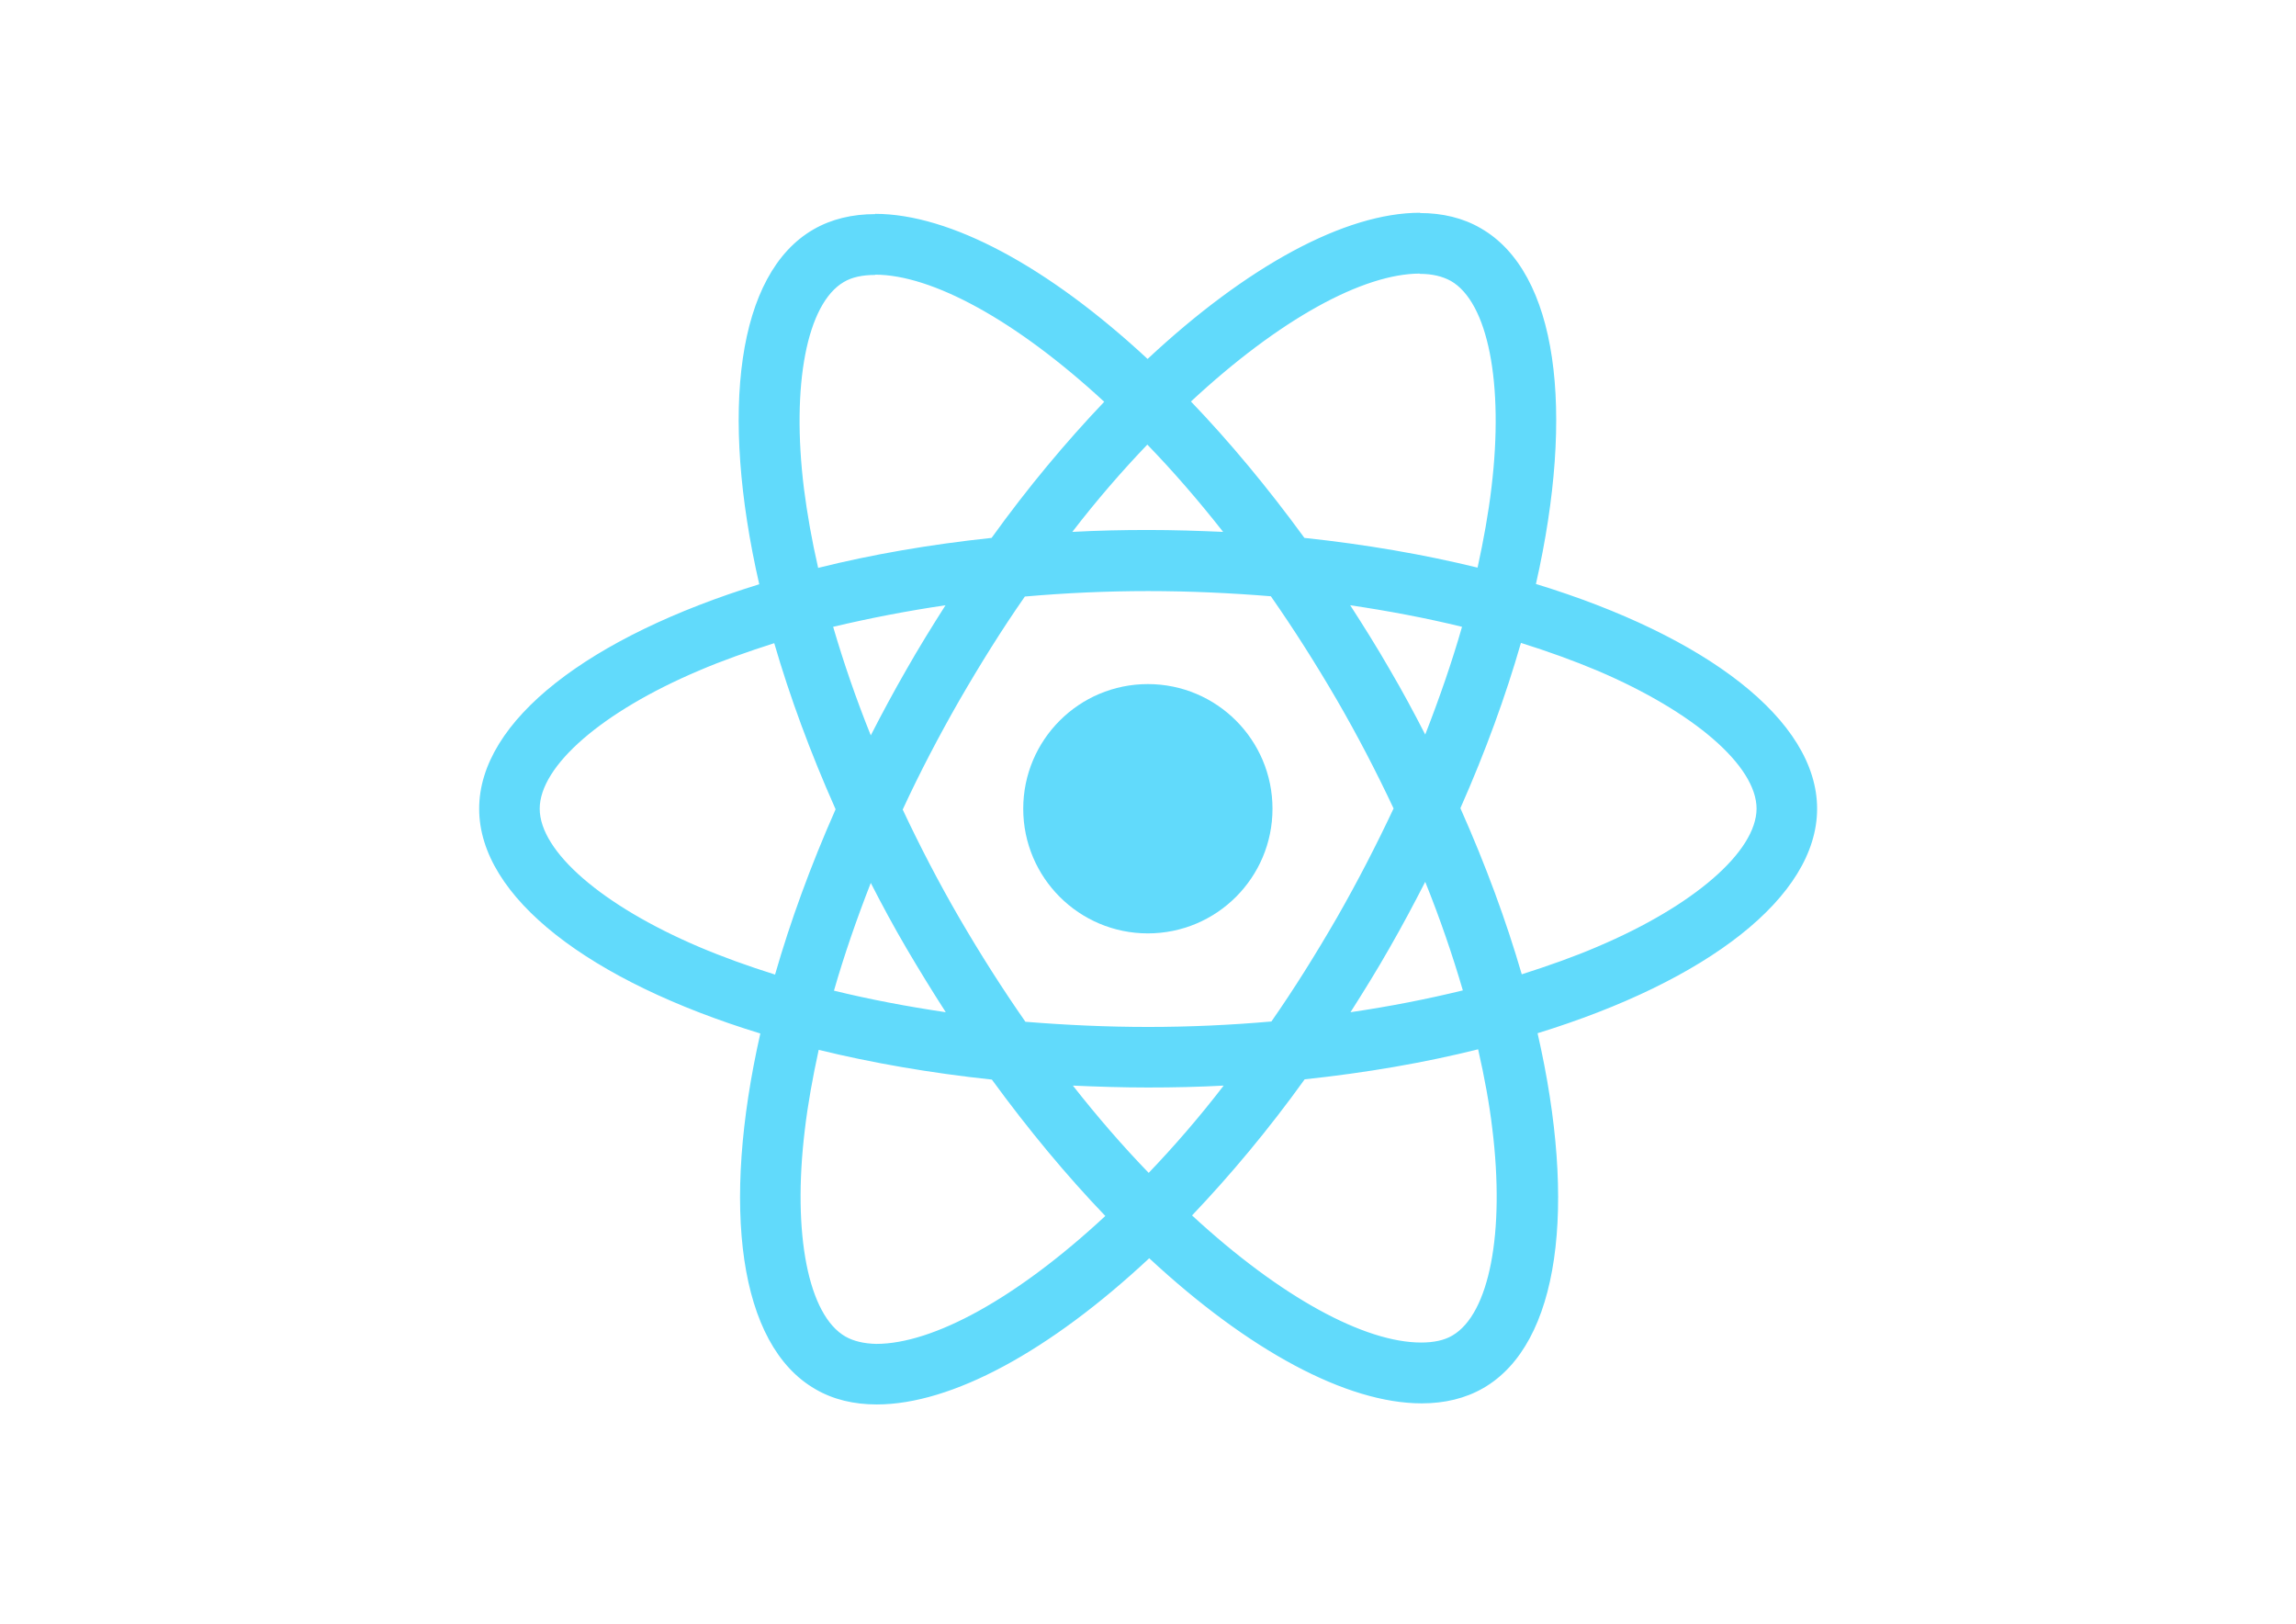
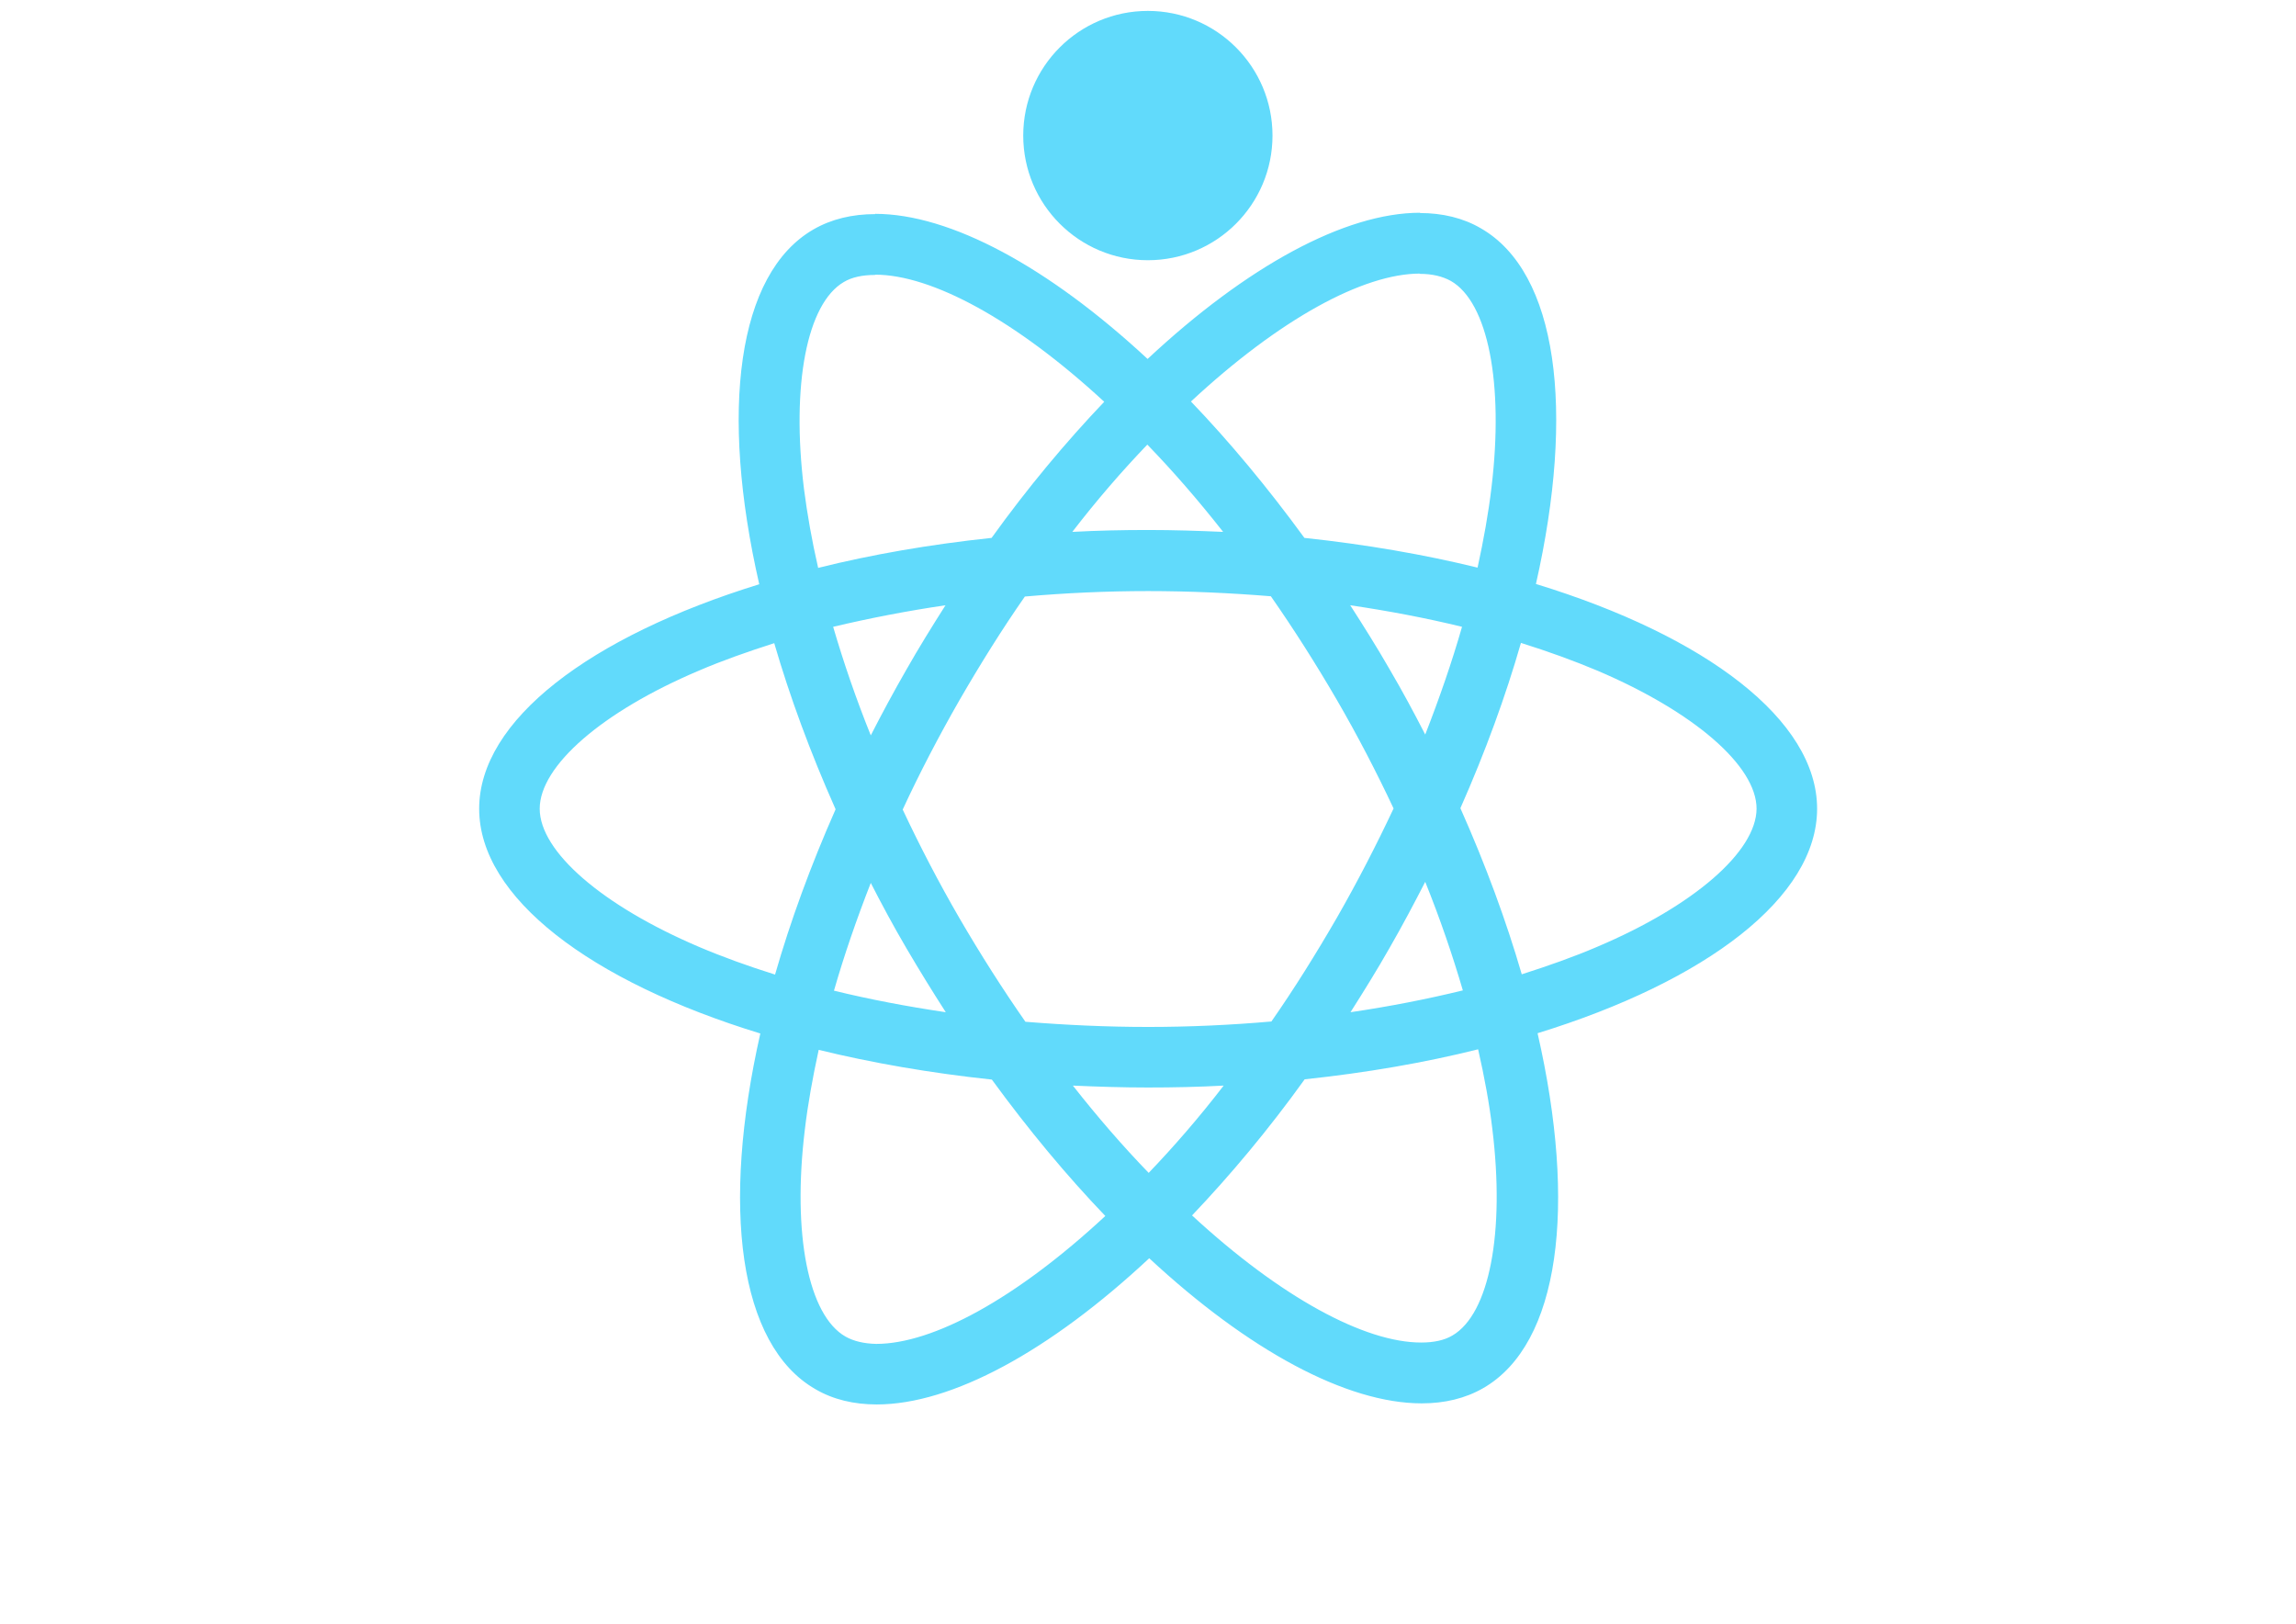
<svg xmlns="http://www.w3.org/2000/svg" viewBox="0 0 841.9 595.3">
  <g fill="#61DAFB">
    <path d="M666.3 296.5c0-32.5-40.7-63.3-103.1-82.4 14.4-63.6 8-114.2-20.2-130.4-6.5-3.8-14.1-5.6-22.4-5.6v22.3c4.6 0 8.3.9 11.4 2.6 13.6 7.8 19.5 37.5 14.9 75.7-1.1 9.4-2.9 19.3-5.1 29.4-19.6-4.8-41-8.5-63.5-10.9-13.5-18.5-27.5-35.3-41.6-50 32.6-30.3 63.2-46.9 84-46.9V78c-27.5 0-63.5 19.6-99.9 53.6-36.4-33.8-72.4-53.2-99.9-53.2v22.3c20.7 0 51.4 16.5 84 46.6-14 14.7-28 31.4-41.3 49.9-22.6 2.4-44 6.1-63.6 11-2.3-10-4-19.7-5.2-29-4.7-38.2 1.1-67.9 14.6-75.8 3-1.8 6.9-2.6 11.5-2.6V78.5c-8.4 0-16 1.8-22.6 5.6-28.1 16.2-34.4 66.7-19.9 130.1-62.2 19.2-102.7 49.9-102.7 82.3 0 32.5 40.7 63.3 103.1 82.4-14.4 63.6-8 114.2 20.2 130.4 6.5 3.8 14.1 5.6 22.5 5.6 27.5 0 63.5-19.6 99.9-53.6 36.4 33.8 72.4 53.2 99.9 53.2 8.4 0 16-1.8 22.6-5.6 28.1-16.2 34.4-66.7 19.9-130.1 62-19.1 102.5-49.9 102.5-82.3zm-130.2-66.7c-3.7 12.9-8.3 26.2-13.5 39.5-4.1-8-8.4-16-13.1-24-4.6-8-9.5-15.8-14.4-23.4 14.2 2.1 27.9 4.7 41 7.9zm-45.8 106.5c-7.8 13.5-15.8 26.3-24.1 38.2-14.9 1.3-30 2-45.2 2-15.1 0-30.2-.7-45-1.9-8.3-11.9-16.4-24.6-24.2-38-7.6-13.1-14.5-26.4-20.8-39.8 6.2-13.4 13.2-26.8 20.7-39.9 7.8-13.5 15.8-26.3 24.1-38.2 14.9-1.3 30-2 45.2-2 15.1 0 30.2.7 45 1.9 8.3 11.9 16.4 24.6 24.2 38 7.6 13.1 14.5 26.4 20.8 39.8-6.3 13.4-13.2 26.8-20.7 39.9zm32.3-13c5.4 13.4 10 26.8 13.8 39.8-13.1 3.2-26.9 5.9-41.2 8 4.9-7.7 9.8-15.6 14.4-23.7 4.6-8 8.9-16.1 13-24.1zM421.2 430c-9.3-9.6-18.6-20.3-27.8-32 9 .4 18.2.7 27.5.7 9.4 0 18.7-.2 27.8-.7-9 11.7-18.3 22.4-27.5 32zm-74.4-58.9c-14.2-2.1-27.9-4.7-41-7.9 3.7-12.9 8.3-26.2 13.5-39.5 4.1 8 8.4 16 13.1 24 4.7 8 9.5 15.8 14.4 23.4zM420.7 163c9.3 9.6 18.6 20.3 27.8 32-9-.4-18.2-.7-27.5-.7-9.4 0-18.7.2-27.8.7 9-11.7 18.3-22.4 27.5-32zm-74 58.9c-4.9 7.7-9.8 15.6-14.4 23.7-4.6 8-8.9 16-13 24-5.4-13.4-10-26.8-13.8-39.8 13.1-3.1 26.9-5.8 41.2-7.9zm-90.5 125.2c-35.4-15.1-58.3-34.9-58.3-50.6 0-15.7 22.9-35.6 58.3-50.6 8.6-3.7 18-7 27.7-10.1 5.7 19.6 13.2 40 22.5 60.9-9.2 20.8-16.6 41.1-22.2 60.6-9.9-3.1-19.3-6.5-28-10.2zM310 490c-13.6-7.8-19.5-37.5-14.9-75.7 1.1-9.4 2.9-19.3 5.1-29.4 19.6 4.8 41 8.5 63.5 10.9 13.5 18.5 27.5 35.3 41.6 50-32.6 30.3-63.2 46.9-84 46.9-4.5-.1-8.3-1-11.3-2.7zm237.2-76.2c4.7 38.2-1.1 67.9-14.6 75.8-3 1.8-6.9 2.6-11.5 2.6-20.7 0-51.4-16.5-84-46.6 14-14.7 28-31.4 41.3-49.9 22.6-2.4 44-6.1 63.6-11 2.3 10.1 4.1 19.8 5.2 29.1zm38.5-66.7c-8.6 3.7-18 7-27.7 10.1-5.7-19.6-13.2-40-22.5-60.9 9.2-20.8 16.6-41.1 22.2-60.6 9.9 3.1 19.3 6.5 28.1 10.2 35.4 15.1 58.3 34.9 58.3 50.6-.1 15.7-23 35.6-58.4 50.6zM320.8 78.4z" />
-     <circle cx="420.9" cy="296.5" r="45.7" />
+     <circle cx="420.9" cy="49.7" r="45.7" />
    <path d="M520.5 78.1z" />
  </g>
</svg>
